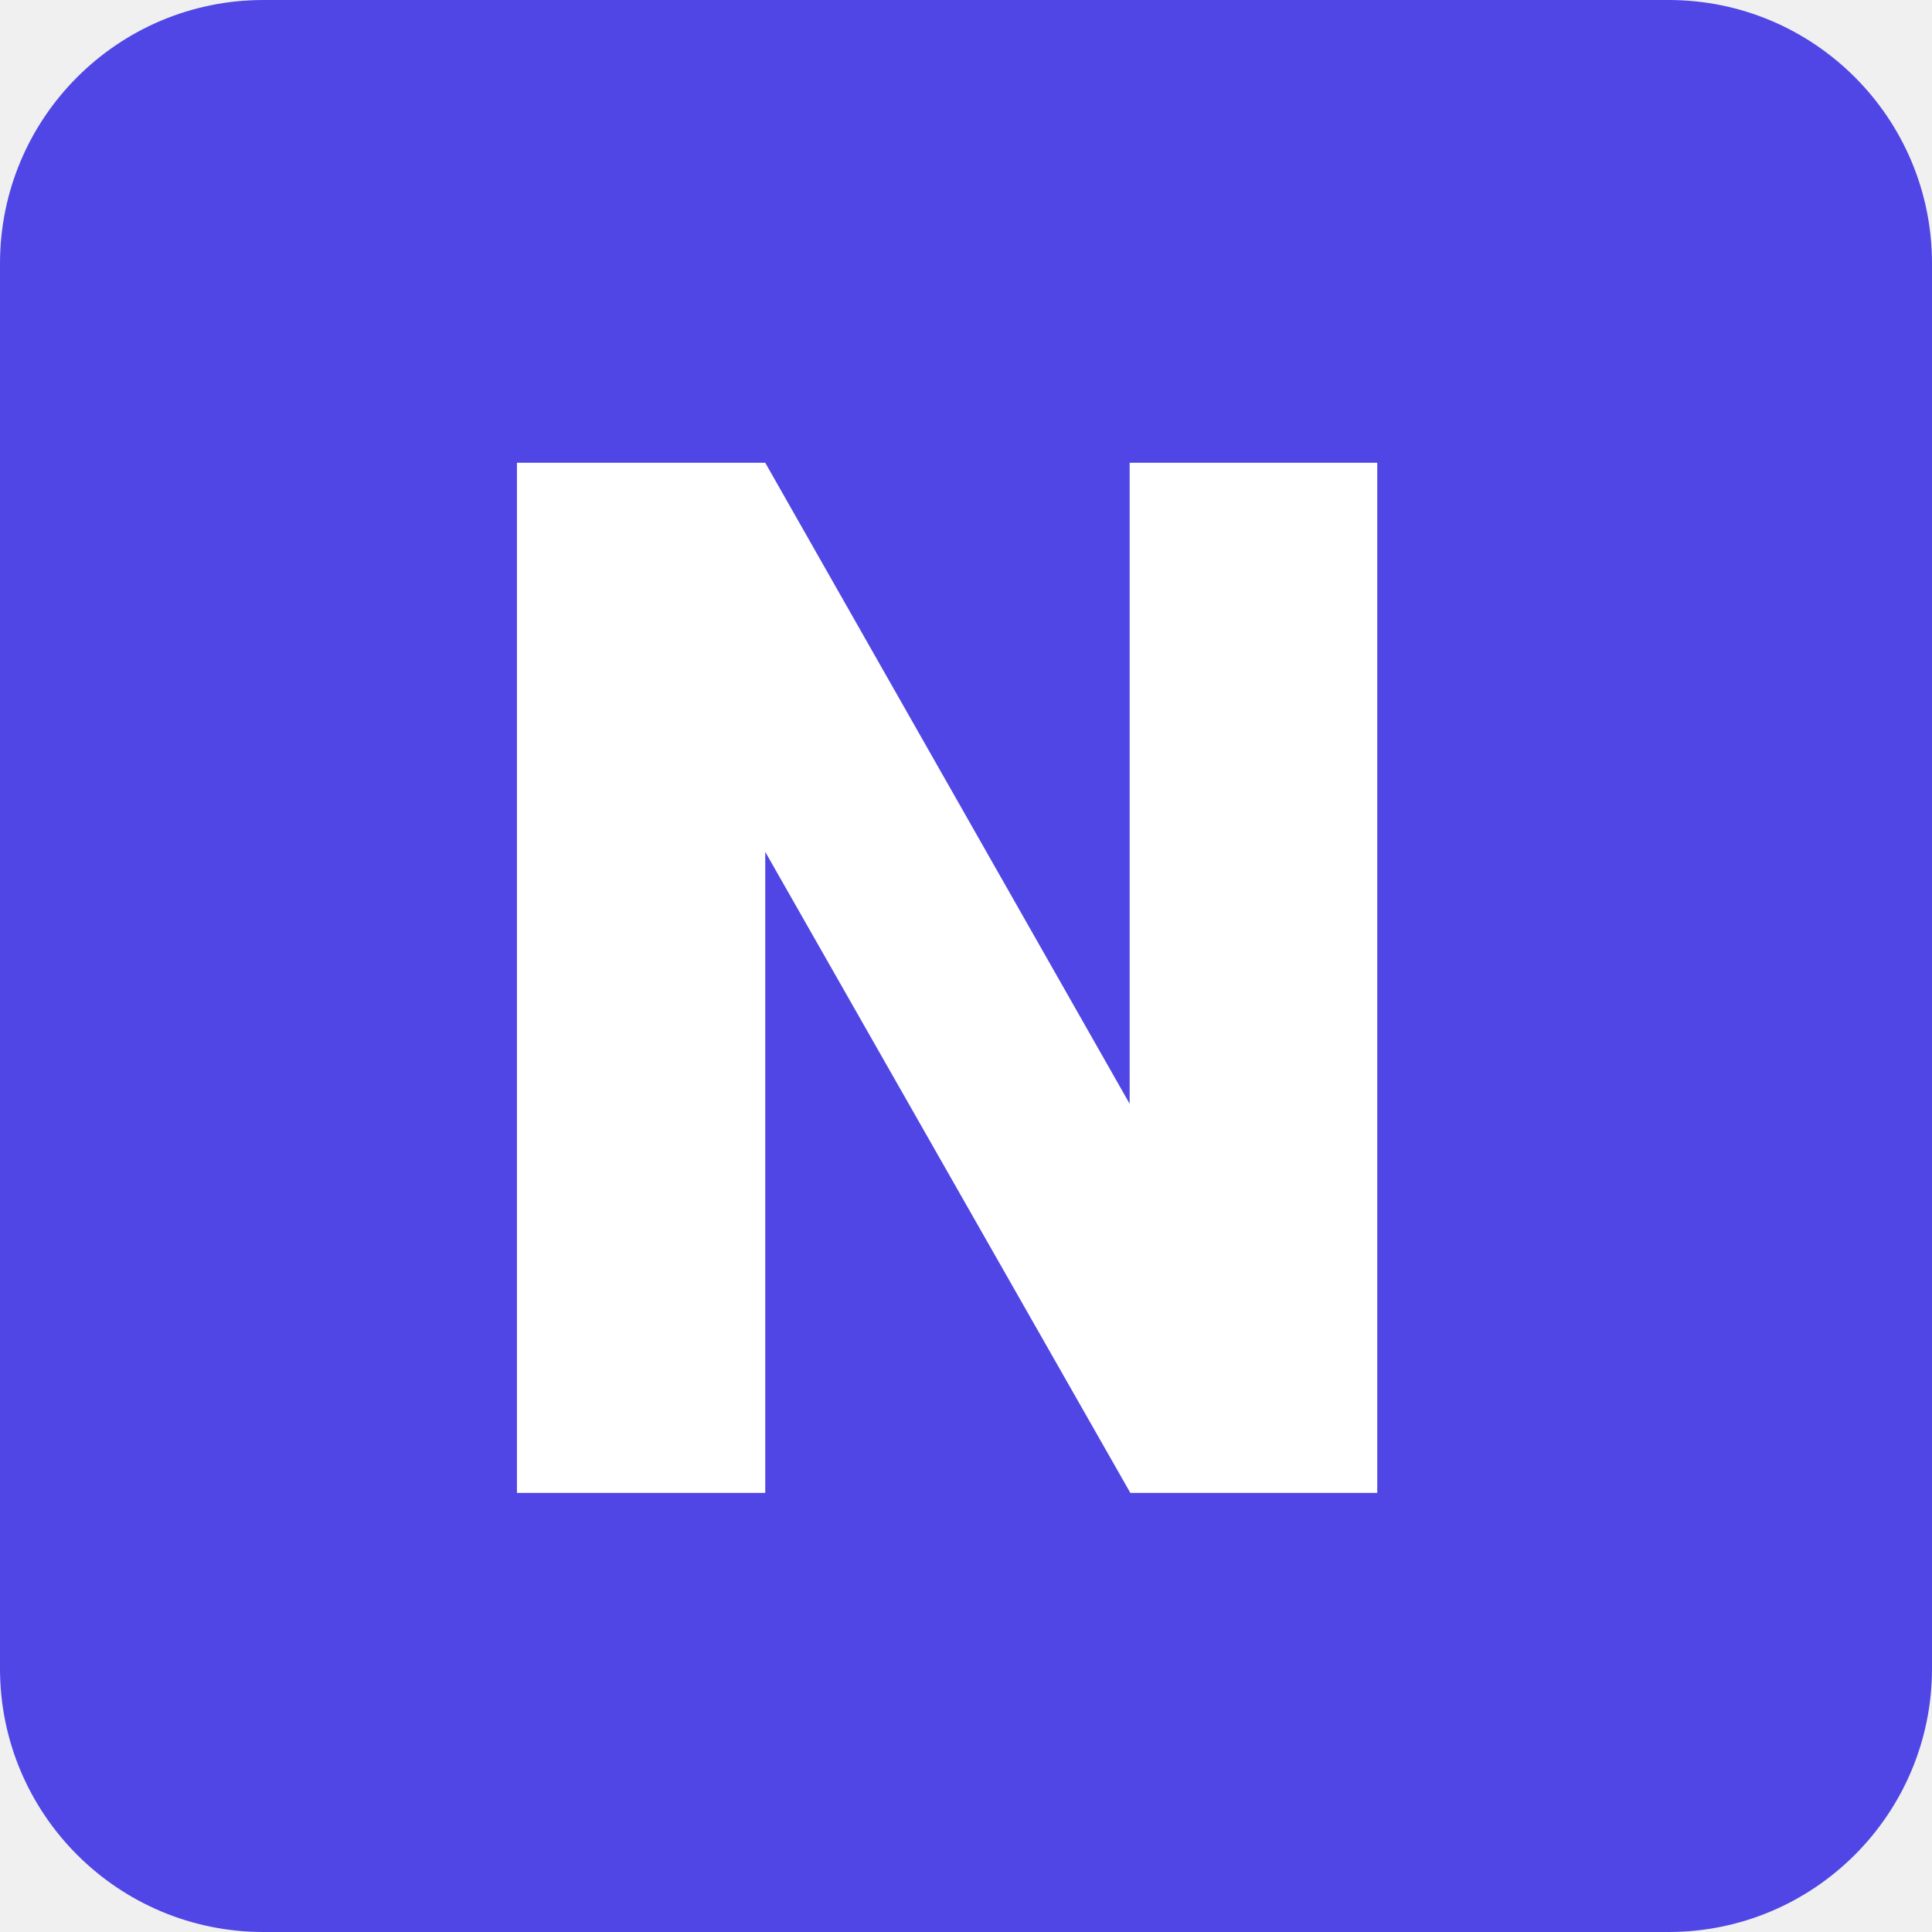
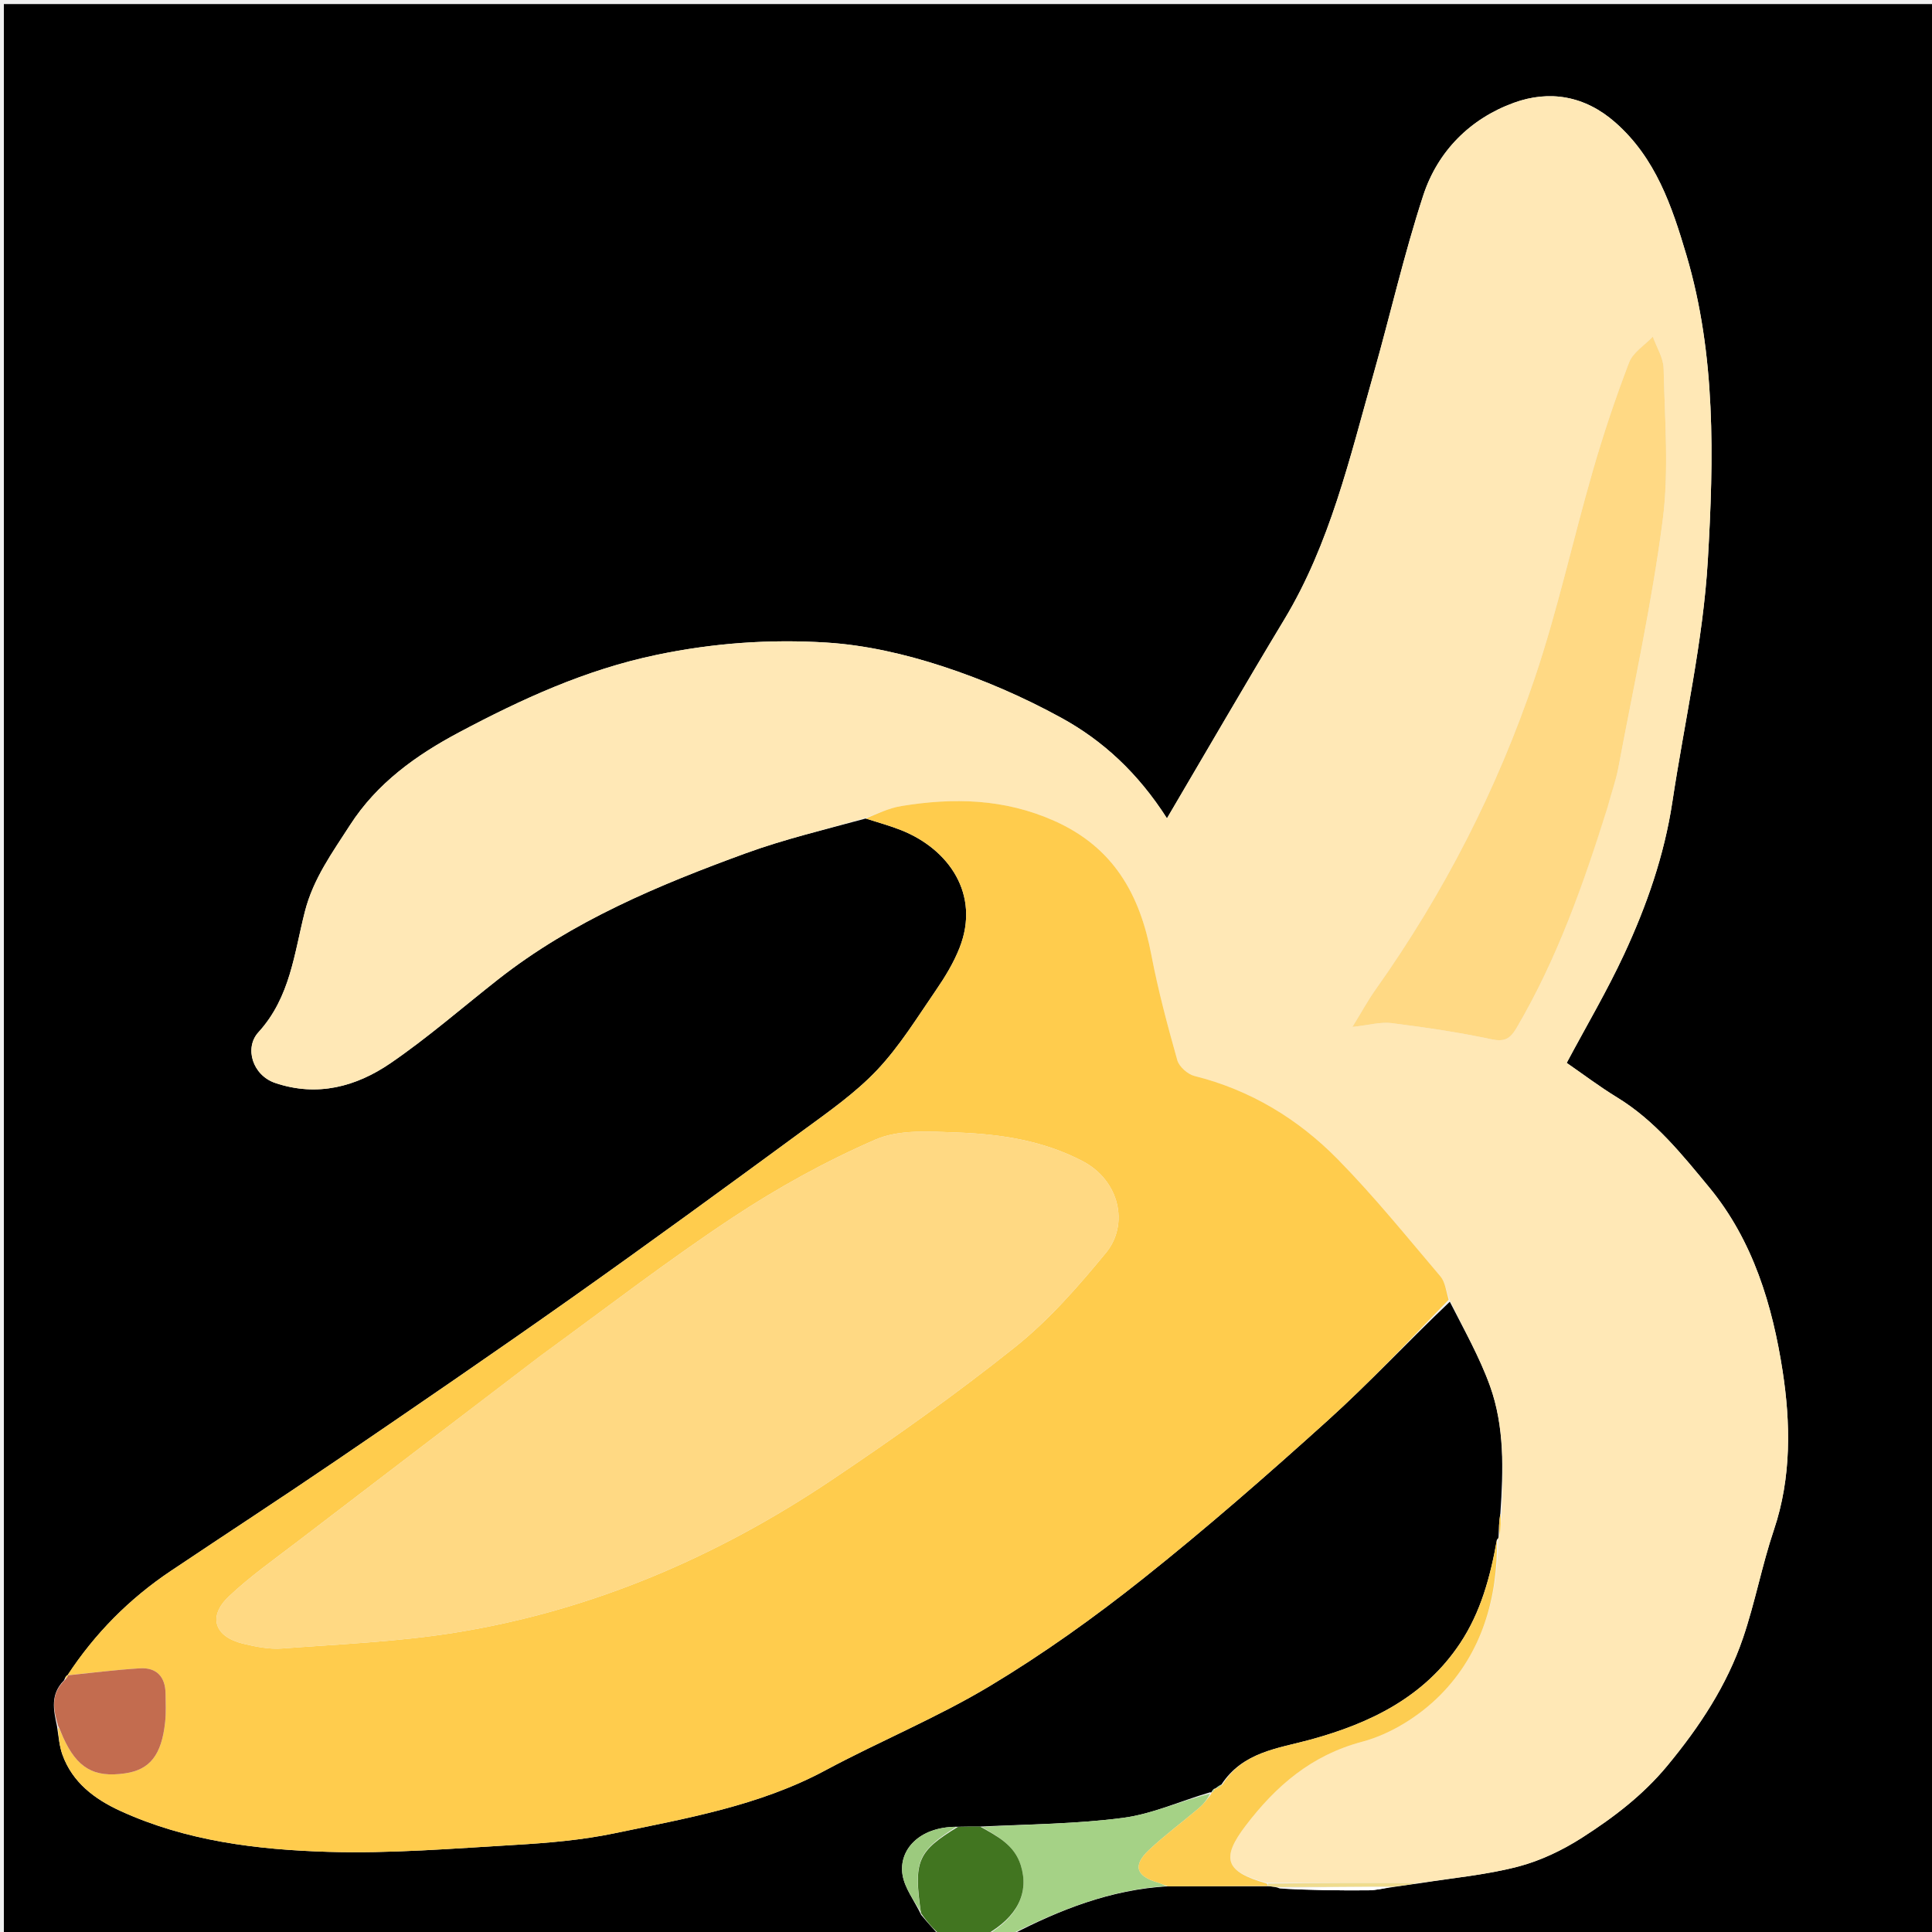
- <svg xmlns="http://www.w3.org/2000/svg" width="44" height="44" viewBox="0 0 44 44" fill="none">
-   <rect width="44" height="44" rx="6" fill="#4F46E5" />
-   <path d="M31.366 34H25.743L17.428 19.401V34H11.773V10.539H17.428L25.727 25.138V10.539H31.366V34Z" fill="white" />
+ <svg xmlns="http://www.w3.org/2000/svg" version="1.1" id="Layer_1" x="0px" y="0px" width="100%" viewBox="0 0 512 512" enable-background="new 0 0 512 512" xml:space="preserve">
+   <path fill="#000000" opacity="1" stroke="none" d=" M249,513   C166.351,513 83.702,513 1.026,513   C1.026,342.387 1.026,171.774 1.026,1.081   C171.577,1.081 342.153,1.081 512.865,1.081   C512.865,171.667 512.865,342.333 512.872,513   C431.562,513 350.246,513 268.157,512.691   C280.685,506.214 294.202,500.76 309.537,499.888   C318.648,499.899 327.303,499.849 336.329,499.878   C337.454,500.003 338.208,500.047 339.17,500.474   C347.114,500.905 354.851,501.02 362.587,500.957   C364.739,500.939 366.887,500.394 369.458,500.049   C371.968,499.689 374.056,499.37 376.594,499.027   C385.507,497.618 394.123,496.818 402.379,494.649   C408.283,493.098 414.09,490.313 419.253,487.006   C427.571,481.678 435.39,475.753 441.874,467.912   C450.4,457.603 457.626,446.679 461.92,434.073   C465.119,424.682 466.934,414.821 470.108,405.419   C474.794,391.536 474.518,376.985 472.411,363.348   C469.748,346.105 464.631,328.814 452.982,314.697   C445.706,305.879 438.554,296.943 428.569,290.84   C423.916,287.996 419.549,284.685 415.188,281.678   C420.381,271.937 425.891,262.615 430.429,252.842   C436.395,239.994 441.064,226.633 443.195,212.507   C446.415,191.158 451.337,169.917 452.592,148.458   C454.171,121.446 454.769,94.074 446.917,67.597   C443.082,54.663 438.789,41.867 428.05,32.436   C419.962,25.333 410.588,23.826 401.187,27.239   C389.632,31.434 381.009,40.067 377.175,51.789   C372.08,67.369 368.445,83.421 363.972,99.21   C357.672,121.444 352.48,144.068 340.326,164.213   C329.895,181.503 319.788,198.988 309.256,216.864   C301.606,204.895 292.331,196.304 281.271,190.237   C271.234,184.731 260.547,180.087 249.665,176.544   C239.785,173.327 229.329,170.925 218.995,170.283   C204.007,169.351 189.125,170.391 174.06,173.534   C155.182,177.473 138.277,185.253 121.664,194.08   C110.362,200.085 99.923,207.506 92.733,218.697   C88.052,225.983 83.035,232.823 80.797,241.569   C77.973,252.604 76.95,264.287 68.479,273.566   C64.706,277.7 66.914,284.959 72.928,286.994   C84.073,290.765 94.387,287.983 103.487,281.755   C113.423,274.955 122.549,266.974 132.04,259.522   C151.716,244.073 174.47,234.571 197.667,226.11   C207.893,222.381 218.568,219.884 229.422,216.915   C232.846,218.006 235.953,218.853 238.921,220.043   C251.513,225.092 259.83,237.071 254.298,251.165   C252.728,255.165 250.419,258.954 247.972,262.513   C243.018,269.719 238.374,277.305 232.409,283.604   C226.62,289.718 219.52,294.667 212.675,299.689   C192.328,314.616 171.95,329.506 151.346,344.072   C130.829,358.575 110.084,372.758 89.324,386.911   C74.722,396.866 59.904,406.505 45.224,416.346   C34.25,423.702 25.12,432.918 17.901,443.985   C17.947,444.004 17.989,443.914 17.732,443.985   C17.36,444.36 17.243,444.664 16.966,445.302   C13.298,449.035 14.156,453.059 15.115,457.519   C15.539,460.29 15.737,462.747 16.539,464.988   C19.193,472.404 25.123,476.8 31.856,479.891   C49.326,487.913 68.172,490.197 87.012,490.758   C103.485,491.249 120.033,489.882 136.523,488.915   C145.312,488.399 154.185,487.643 162.783,485.853   C181.873,481.877 201.179,478.579 218.737,469.156   C233.111,461.441 248.331,455.204 262.285,446.829   C276.45,438.327 290.014,428.623 302.955,418.331   C319.757,404.968 335.953,390.803 351.893,376.412   C363.002,366.384 373.243,355.394 384.213,344.973   C388.037,352.486 392.11,359.646 394.861,367.282   C398.754,378.091 398.378,389.541 397.609,401.096   C397.229,403.273 397.206,405.236 397.129,407.335   C397.075,407.471 397.077,407.765 396.714,407.983   C394.95,417.904 392.415,427.265 386.931,435.504   C377.441,449.763 363.172,456.684 347.21,461.043   C338.704,463.367 329.349,464.263 323.682,472.931   C322.898,473.326 322.438,473.672 321.997,474.015   C322.017,474.013 322.014,473.975 321.756,474.048   C321.326,474.419 321.153,474.718 320.994,475.017   C321.008,475.016 321.019,474.993 320.638,474.988   C312.735,477.32 305.353,480.732 297.656,481.747   C285.27,483.382 272.675,483.434 259.723,484.061   C257.465,484.03 255.653,484.094 253.436,484.117   C243.482,484.167 238.142,490.326 239.176,496.833   C239.747,500.425 242.327,503.698 244.102,507.434   C245.802,509.502 247.401,511.251 249,513  z" />
+   <path fill="#A5D286" opacity="1" stroke="none" d=" M309.081,499.828   C294.202,500.76 280.685,506.214 267.692,512.691   C265.958,513 263.917,513 261.661,512.751   C269.672,508.009 272.789,501.56 270.507,494.291   C268.844,488.993 264.451,486.676 260.168,484.155   C272.675,483.434 285.27,483.382 297.656,481.747   C305.353,480.732 312.735,477.32 320.652,475.341   C319.941,476.864 318.932,478.142 317.715,479.174   C313.322,482.9 308.663,486.334 304.478,490.276   C300.122,494.378 301.049,497.195 306.846,498.901   C307.615,499.128 308.337,499.515 309.081,499.828  z" />
+   <path fill="#417520" opacity="1" stroke="none" d=" M259.723,484.061   C264.451,486.676 268.844,488.993 270.507,494.291   C272.789,501.56 269.672,508.009 261.223,512.751   C257.307,513 253.614,513 249.461,513   C247.401,511.251 245.802,509.502 244.081,507.005   C242.06,493.153 243.18,490.647 253.84,484.158   C255.653,484.094 257.465,484.03 259.723,484.061  z" />
+   <path fill="#FFE8B6" opacity="1" stroke="none" d=" M397.965,400.882   C398.378,389.541 398.754,378.091 394.861,367.282   C392.11,359.646 388.037,352.486 384.252,344.595   C383.229,342.108 382.987,339.733 381.714,338.235   C372.81,327.755 364.146,317.012 354.523,307.219   C344.012,296.523 331.382,288.86 316.563,285.148   C314.757,284.696 312.484,282.691 311.998,280.965   C309.396,271.716 306.901,262.401 305.104,252.969   C302.062,237.005 295.098,224.519 279.379,217.528   C266.109,211.626 252.674,211.354 238.867,213.609   C235.505,214.158 232.311,215.728 229.039,216.828   C218.568,219.884 207.893,222.381 197.667,226.11   C174.47,234.571 151.716,244.073 132.04,259.522   C122.549,266.974 113.423,274.955 103.487,281.755   C94.387,287.983 84.073,290.765 72.928,286.994   C66.914,284.959 64.706,277.7 68.479,273.566   C76.95,264.287 77.973,252.604 80.797,241.569   C83.035,232.823 88.052,225.983 92.733,218.697   C99.923,207.506 110.362,200.085 121.664,194.08   C138.277,185.253 155.182,177.473 174.06,173.534   C189.125,170.391 204.007,169.351 218.995,170.283   C229.329,170.925 239.785,173.327 249.665,176.544   C260.547,180.087 271.234,184.731 281.271,190.237   C292.331,196.304 301.606,204.895 309.256,216.864   C319.788,198.988 329.895,181.503 340.326,164.213   C352.48,144.068 357.672,121.444 363.972,99.21   C368.445,83.421 372.08,67.369 377.175,51.789   C381.009,40.067 389.632,31.434 401.187,27.239   C410.588,23.826 419.962,25.333 428.05,32.436   C438.789,41.867 443.082,54.663 446.917,67.597   C454.769,94.074 454.171,121.446 452.592,148.458   C451.337,169.917 446.415,191.158 443.195,212.507   C441.064,226.633 436.395,239.994 430.429,252.842   C425.891,262.615 420.381,271.937 415.188,281.678   C419.549,284.685 423.916,287.996 428.569,290.84   C438.554,296.943 445.706,305.879 452.982,314.697   C464.631,328.814 469.748,346.105 472.411,363.348   C474.518,376.985 474.794,391.536 470.108,405.419   C466.934,414.821 465.119,424.682 461.92,434.073   C457.626,446.679 450.4,457.603 441.874,467.912   C435.39,475.753 427.571,481.678 419.253,487.006   C414.09,490.313 408.283,493.098 402.379,494.649   C394.123,496.818 385.507,497.618 376.116,499.007   C362.126,498.999 349.065,498.986 335.629,498.923   C324.705,496.041 323.443,492.541 330.161,483.754   C338.173,473.272 347.509,465.155 361.022,461.569   C368.525,459.578 376.146,454.795 381.663,449.236   C392.765,438.048 396.918,423.45 397.077,407.765   C397.077,407.765 397.075,407.471 397.362,407.001   C397.754,404.647 397.86,402.764 397.965,400.882  M426.057,213.58   C427.01,210.222 428.231,206.914 428.871,203.498   C432.962,181.668 437.755,159.922 440.62,137.928   C442.341,124.717 441.159,111.102 440.881,97.677   C440.822,94.839 439.017,92.038 438.016,89.22   C435.863,91.476 432.759,93.367 431.729,96.054   C428.106,105.502 424.891,115.135 422.083,124.86   C416.829,143.061 412.799,161.656 406.757,179.58   C396.785,209.165 382.597,236.792 364.482,262.322   C362.52,265.088 360.895,268.094 358.401,272.147   C362.741,271.681 365.846,270.77 368.791,271.139   C377.654,272.249 386.517,273.564 395.249,275.417   C398.797,276.17 400.238,275.251 401.935,272.362   C412.64,254.138 419.619,234.4 426.057,213.58  z" />
+   <path fill="#FFCC4D" opacity="1" stroke="none" d=" M229.422,216.915   C232.311,215.728 235.505,214.158 238.867,213.609   C252.674,211.354 266.109,211.626 279.379,217.528   C295.098,224.519 302.062,237.005 305.104,252.969   C306.901,262.401 309.396,271.716 311.998,280.965   C312.484,282.691 314.757,284.696 316.563,285.148   C331.382,288.86 344.012,296.523 354.523,307.219   C364.146,317.012 372.81,327.755 381.714,338.235   C382.987,339.733 383.229,342.108 383.91,344.455   C373.243,355.394 363.002,366.384 351.893,376.412   C335.953,390.803 319.757,404.968 302.955,418.331   C290.014,428.623 276.45,438.327 262.285,446.829   C248.331,455.204 233.111,461.441 218.737,469.156   C201.179,478.579 181.873,481.877 162.783,485.853   C154.185,487.643 145.312,488.399 136.523,488.915   C120.033,489.882 103.485,491.249 87.012,490.758   C68.172,490.197 49.326,487.913 31.856,479.891   C25.123,476.8 19.193,472.404 16.539,464.988   C15.737,462.747 15.539,460.29 15.343,457.763   C15.985,458.522 16.307,459.469 16.716,460.377   C20.407,468.563 24.888,471.163 33.178,469.953   C39.729,468.997 42.835,465.096 43.765,456.34   C44.028,453.866 43.9,451.346 43.874,448.848   C43.827,444.375 41.517,441.849 37.055,442.124   C30.641,442.519 24.254,443.331 17.855,443.966   C25.12,432.918 34.25,423.702 45.224,416.346   C59.904,406.505 74.722,396.866 89.324,386.911   C110.084,372.758 130.829,358.575 151.346,344.072   C171.95,329.506 192.328,314.616 212.675,299.689   C219.52,294.667 226.62,289.718 232.409,283.604   C238.374,277.305 243.018,269.719 247.972,262.513   C250.419,258.954 252.728,255.165 254.298,251.165   C259.83,237.071 251.513,225.092 238.921,220.043   C235.953,218.853 232.846,218.006 229.422,216.915  M143.012,359.501   C121.636,375.824 100.244,392.124 78.896,408.483   C72.709,413.224 66.28,417.742 60.641,423.081   C55.009,428.413 56.826,433.764 64.44,435.596   C67.8,436.405 71.369,437.12 74.767,436.866   C90.13,435.715 105.609,435.089 120.783,432.641   C156.925,426.812 189.964,412.617 220.265,392.305   C236.932,381.133 253.354,369.489 269.023,356.975   C278.006,349.801 285.787,340.895 293.126,331.961   C299.19,324.579 296.837,312.842 286.77,307.641   C276.193,302.177 265.037,300.542 253.609,300.127   C246.384,299.864 238.319,299.262 232.016,302   C218.852,307.72 206.09,314.772 194.106,322.701   C176.813,334.143 160.358,346.852 143.012,359.501  z" />
+   <path fill="#FDCD51" opacity="1" stroke="none" d=" M396.714,407.983   C396.918,423.45 392.765,438.048 381.663,449.236   C376.146,454.795 368.525,459.578 361.022,461.569   C347.509,465.155 338.173,473.272 330.161,483.754   C323.443,492.541 324.705,496.041 335.617,499.129   C335.98,499.386 335.958,499.798 335.958,499.798   C327.303,499.849 318.648,499.899 309.537,499.888   C308.337,499.515 307.615,499.128 306.846,498.901   C301.049,497.195 300.122,494.378 304.478,490.276   C308.663,486.334 313.322,482.9 317.715,479.174   C318.932,478.142 319.941,476.864 321.033,475.346   C321.019,474.993 321.008,475.016 321.28,474.985   C321.705,474.627 321.86,474.301 322.014,473.975   C322.014,473.975 322.017,474.013 322.316,474.031   C323.079,473.66 323.542,473.271 324.005,472.882   C329.349,464.263 338.704,463.367 347.21,461.043   C363.172,456.684 377.441,449.763 386.931,435.504   C392.415,427.265 394.95,417.904 396.714,407.983  z" />
+   <path fill="#C36C4F" opacity="1" stroke="none" d=" M17.901,443.985   C24.254,443.331 30.641,442.519 37.055,442.124   C41.517,441.849 43.827,444.375 43.874,448.848   C43.9,451.346 44.028,453.866 43.765,456.34   C42.835,465.096 39.729,468.997 33.178,469.953   C24.888,471.163 20.407,468.563 16.716,460.377   C16.307,459.469 15.985,458.522 15.394,457.349   C14.156,453.059 13.298,449.035 17.194,445.208   C17.846,444.553 17.981,444.263 17.989,443.914   C17.989,443.914 17.947,444.004 17.901,443.985  z" />
+   <path fill="#9CCA7E" opacity="1" stroke="none" d=" M253.436,484.117   C243.18,490.647 242.06,493.153 243.98,506.686   C242.327,503.698 239.747,500.425 239.176,496.833   C238.142,490.326 243.482,484.167 253.436,484.117  z" />
+   <path fill="#EFDC8E" opacity="1" stroke="none" d=" M336.329,499.878   C335.958,499.798 335.98,499.386 335.992,499.18   C349.065,498.986 362.126,498.999 375.665,499.031   C374.056,499.37 371.968,499.689 368.99,500.016   C358.387,500.047 348.675,500.069 338.963,500.092   C338.208,500.047 337.454,500.003 336.329,499.878  z" />
+   <path fill="#FFFFFF" opacity="1" stroke="none" d=" M339.17,500.474   C348.675,500.069 358.387,500.047 368.568,500.057   C366.887,500.394 364.739,500.939 362.587,500.957   C354.851,501.02 347.114,500.905 339.17,500.474  z" />
+   <path fill="#FDCD51" opacity="1" stroke="none" d=" M397.609,401.096   C397.86,402.764 397.754,404.647 397.416,406.864   C397.206,405.236 397.229,403.273 397.609,401.096  z" />
+   <path fill="#A5D286" opacity="1" stroke="none" d=" M323.682,472.931   C323.542,473.271 323.079,473.66 322.297,474.033   C322.438,473.672 322.898,473.326 323.682,472.931  z" />
+   <path fill="#FFCC4D" opacity="1" stroke="none" d=" M17.732,443.985   C17.981,444.263 17.846,444.553 17.355,444.875   C17.243,444.664 17.36,444.36 17.732,443.985  z" />
+   <path fill="#A5D286" opacity="1" stroke="none" d=" M321.756,474.048   C321.86,474.301 321.705,474.627 321.266,474.985   C321.153,474.718 321.326,474.419 321.756,474.048  z" />
+   <path fill="#FFD984" opacity="1" stroke="none" d=" M426.002,213.98   C419.619,234.4 412.64,254.138 401.935,272.362   C400.238,275.251 398.797,276.17 395.249,275.417   C386.517,273.564 377.654,272.249 368.791,271.139   C365.846,270.77 362.741,271.681 358.401,272.147   C360.895,268.094 362.52,265.088 364.482,262.322   C382.597,236.792 396.785,209.165 406.757,179.58   C412.799,161.656 416.829,143.061 422.083,124.86   C424.891,115.135 428.106,105.502 431.729,96.054   C432.759,93.367 435.863,91.476 438.016,89.22   C439.017,92.038 440.822,94.839 440.881,97.677   C441.159,111.102 442.341,124.717 440.62,137.928   C437.755,159.922 432.962,181.668 428.871,203.498   C428.231,206.914 427.01,210.222 426.002,213.98  z" />
+   <path fill="#FFD983" opacity="1" stroke="none" d=" M143.278,359.261   C160.358,346.852 176.813,334.143 194.106,322.701   C206.09,314.772 218.852,307.72 232.016,302   C238.319,299.262 246.384,299.864 253.609,300.127   C265.037,300.542 276.193,302.177 286.77,307.641   C296.837,312.842 299.19,324.579 293.126,331.961   C285.787,340.895 278.006,349.801 269.023,356.975   C253.354,369.489 236.932,381.133 220.265,392.305   C189.964,412.617 156.925,426.812 120.783,432.641   C105.609,435.089 90.13,435.715 74.767,436.866   C71.369,437.12 67.8,436.405 64.44,435.596   C56.826,433.764 55.009,428.413 60.641,423.081   C66.28,417.742 72.709,413.224 78.896,408.483   C100.244,392.124 121.636,375.824 143.278,359.261  z" />
</svg>
